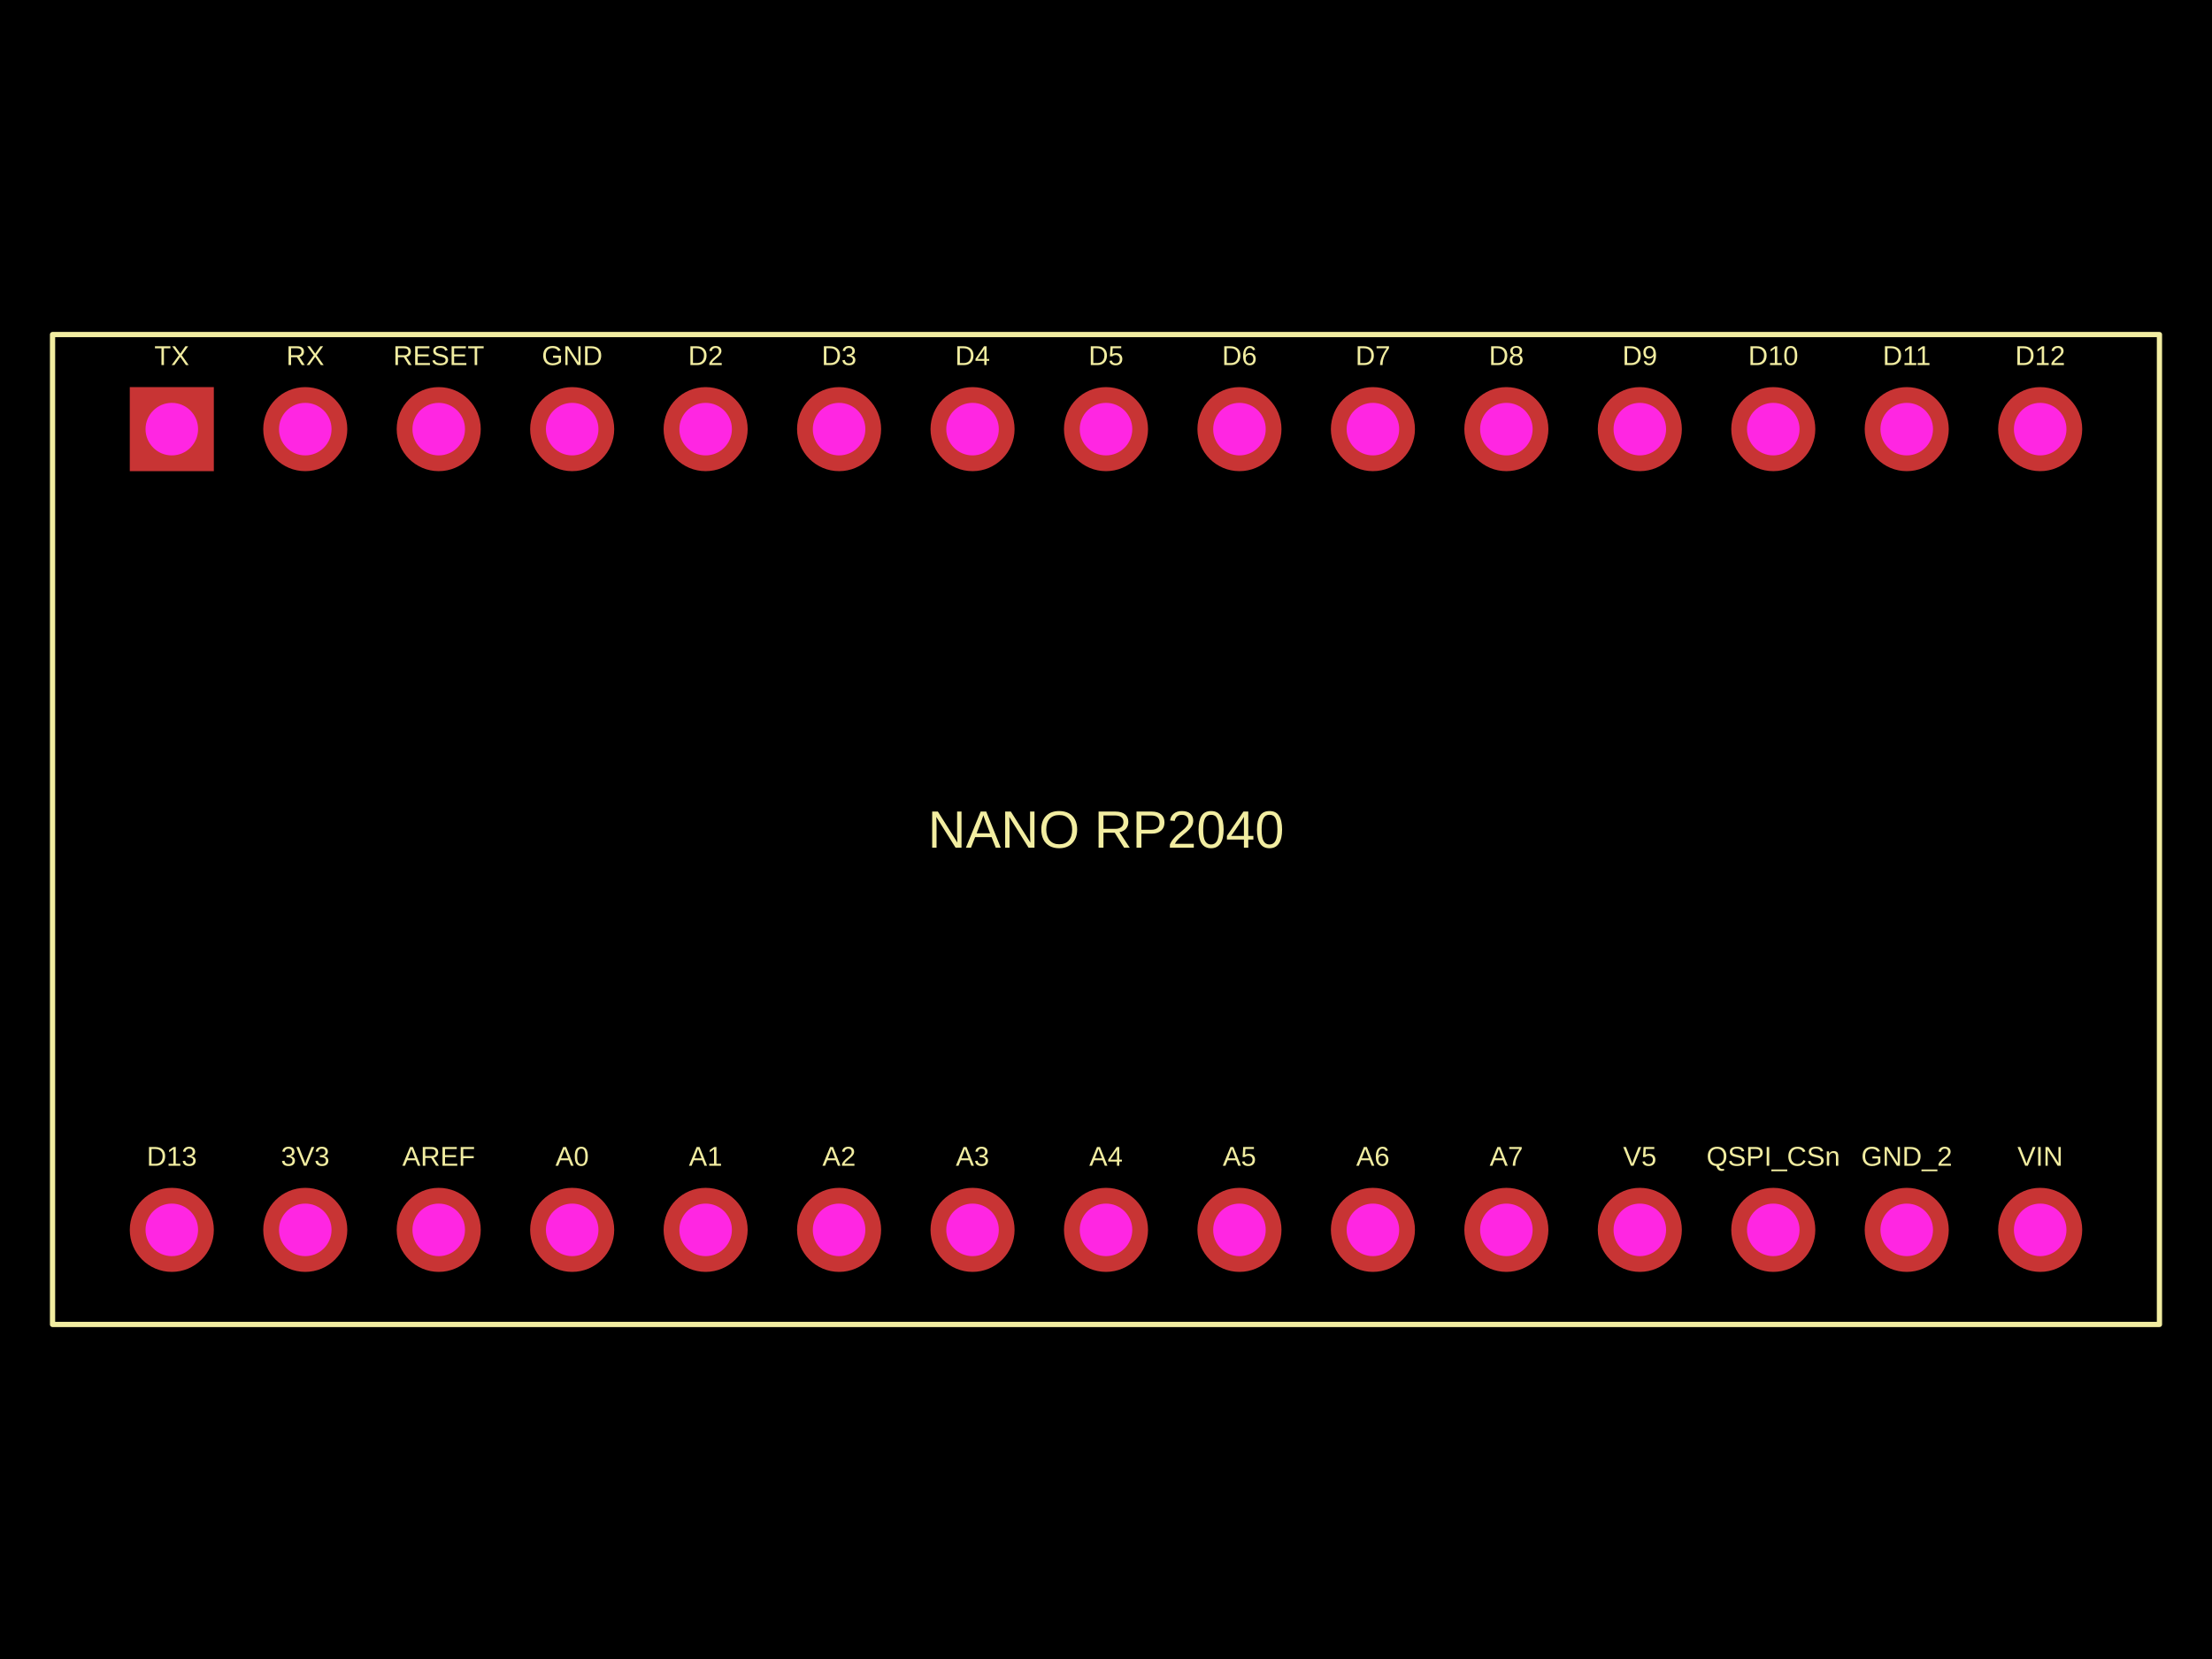
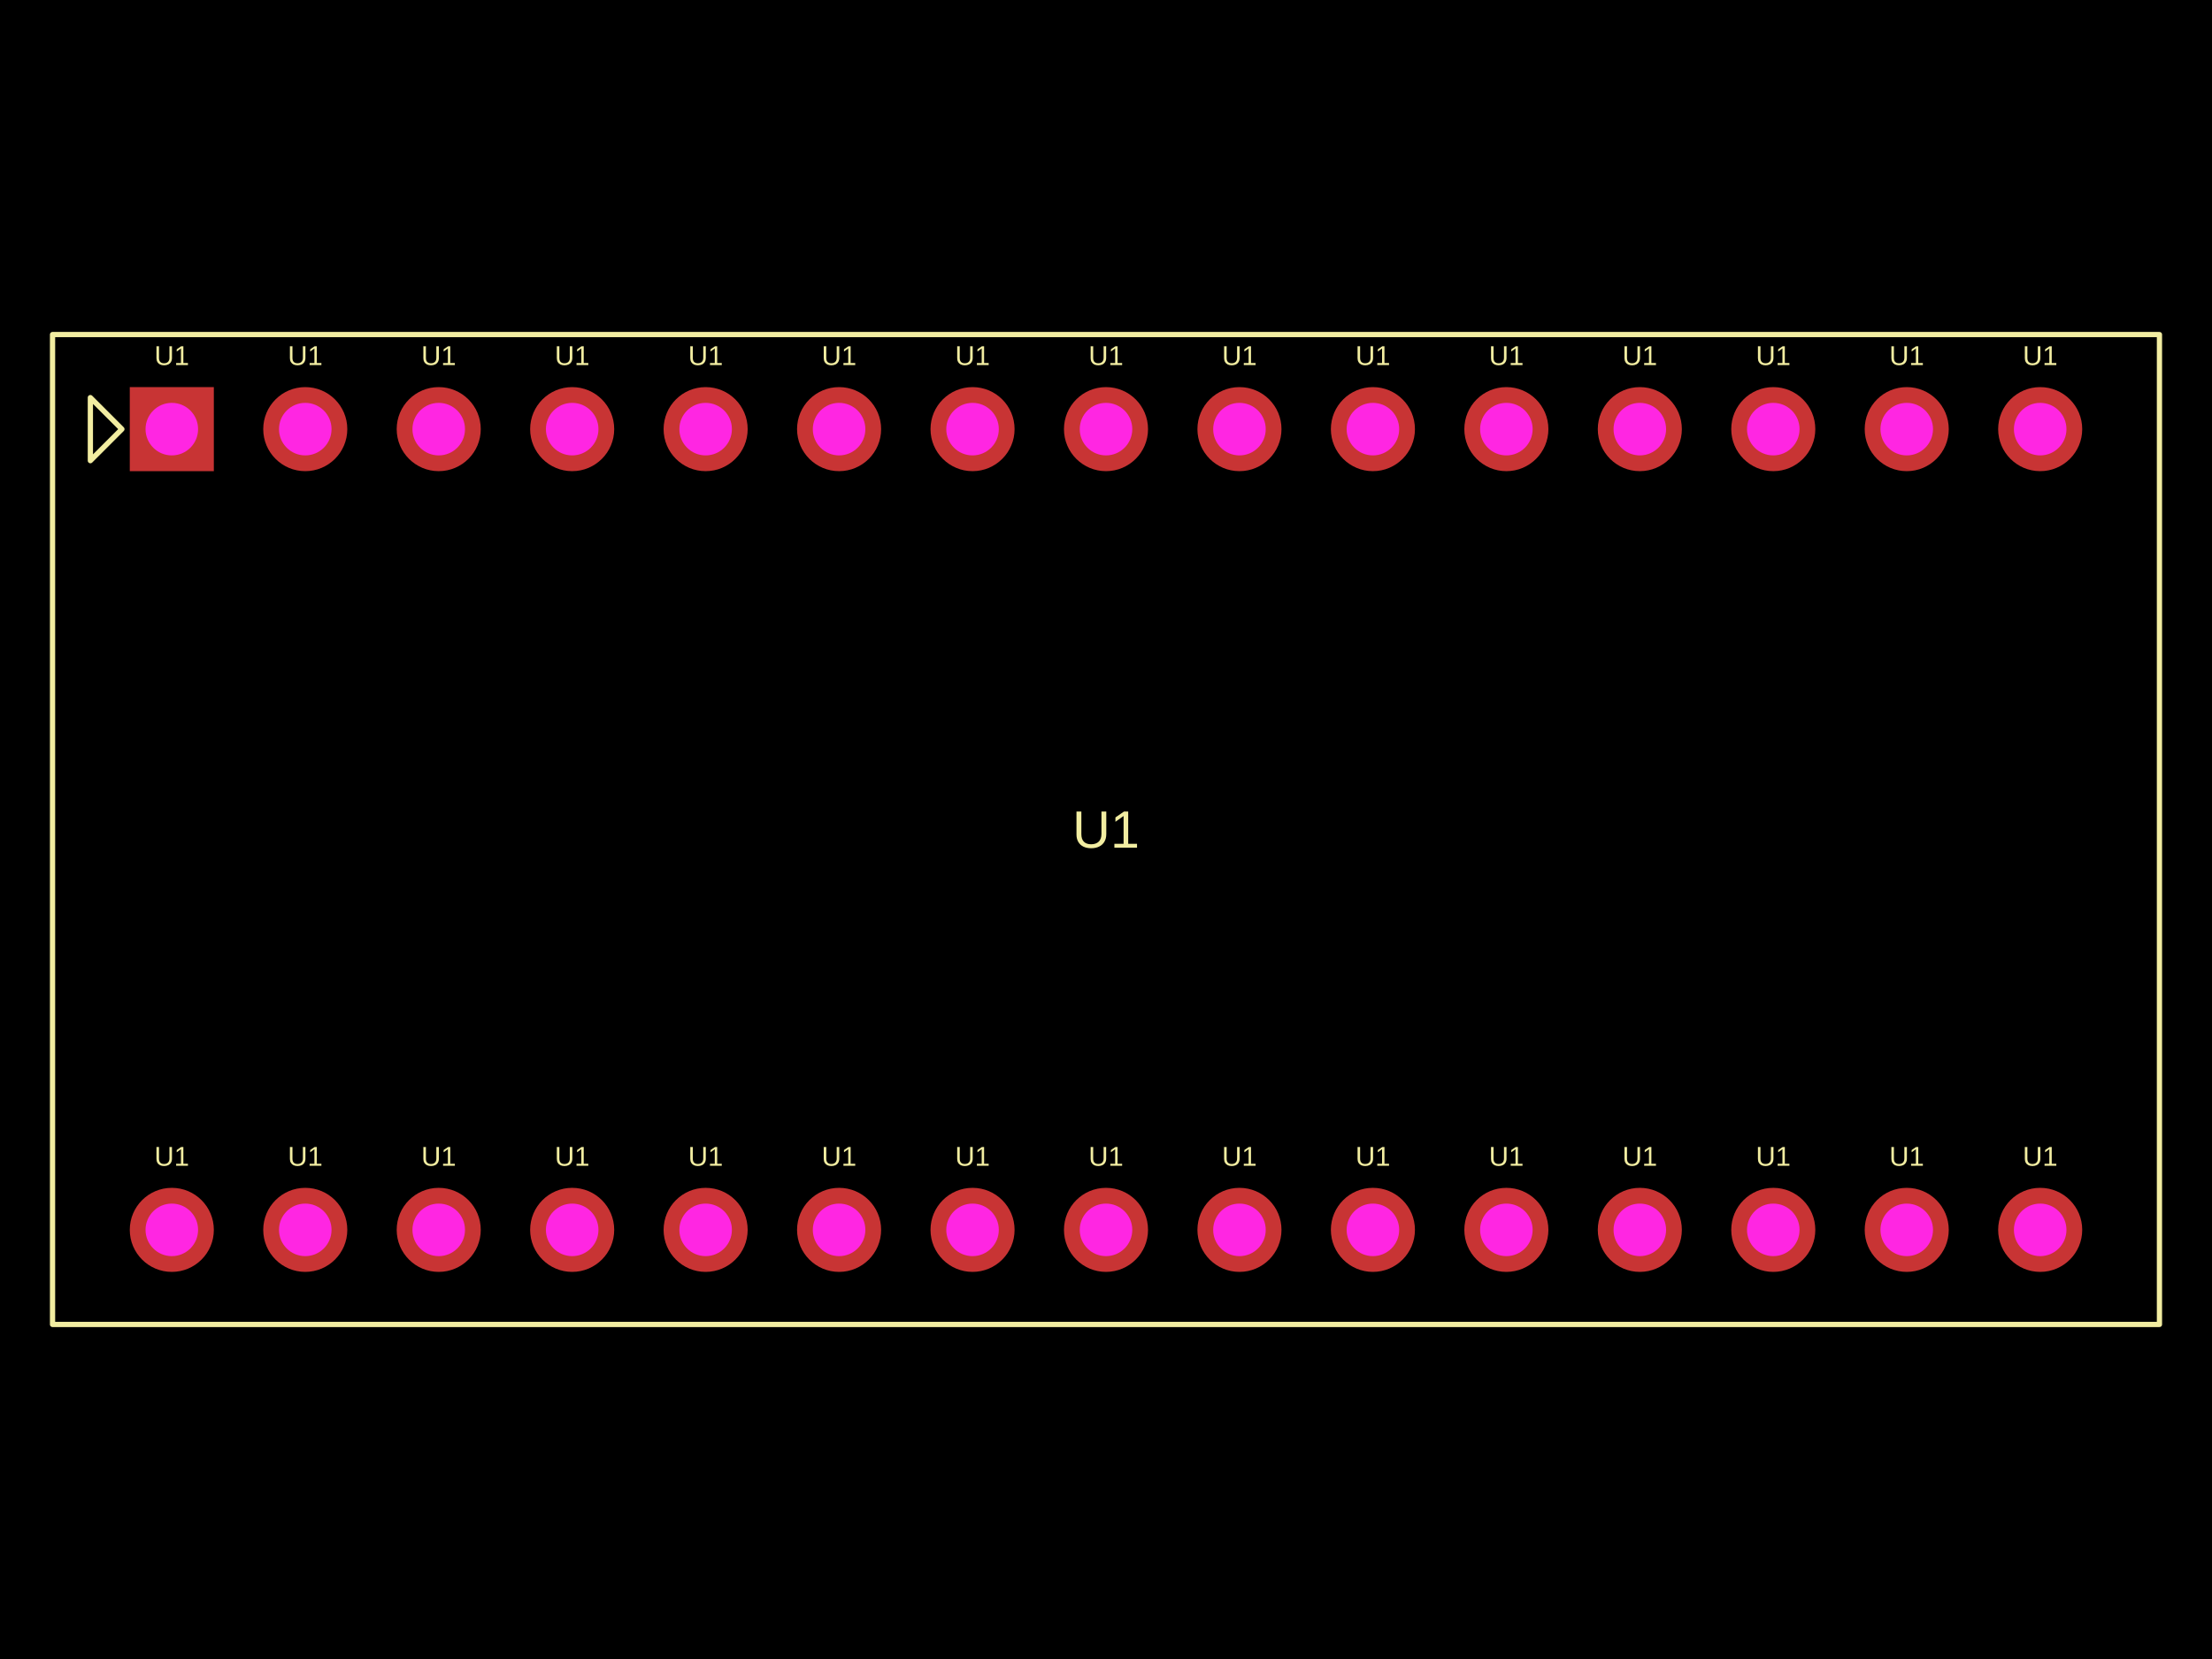
<svg xmlns="http://www.w3.org/2000/svg" width="800" height="600" data-software-used-string="@tscircuit/core@0.0.1580">
  <style />
  <rect class="boundary" x="0" y="0" fill="#000" width="800" height="600" data-type="pcb_background" data-pcb-layer="global" />
  <rect class="pcb-boundary" fill="none" stroke="#fff" stroke-width="0.3" x="19.002" y="120.998" width="761.995" height="358.005" data-type="pcb_boundary" data-pcb-layer="global" />
-   <text x="0" y="0" dx="0" dy="0" fill="#f2eda1" font-family="Arial, sans-serif" font-size="9.881" text-anchor="middle" dominant-baseline="central" transform="matrix(1,0,0,1,62.13777,128.5986)" class="pcb-silkscreen-text pcb-silkscreen-top" data-pcb-silkscreen-text-id="pcb_silkscreen_text_0" stroke="none" data-type="pcb_silkscreen_text" data-pcb-layer="top">TX</text>
-   <text x="0" y="0" dx="0" dy="0" fill="#f2eda1" font-family="Arial, sans-serif" font-size="9.881" text-anchor="middle" dominant-baseline="central" transform="matrix(1,0,0,1,110.4038,128.5986)" class="pcb-silkscreen-text pcb-silkscreen-top" data-pcb-silkscreen-text-id="pcb_silkscreen_text_1" stroke="none" data-type="pcb_silkscreen_text" data-pcb-layer="top">RX</text>
-   <text x="0" y="0" dx="0" dy="0" fill="#f2eda1" font-family="Arial, sans-serif" font-size="9.881" text-anchor="middle" dominant-baseline="central" transform="matrix(1,0,0,1,158.6698,128.5986)" class="pcb-silkscreen-text pcb-silkscreen-top" data-pcb-silkscreen-text-id="pcb_silkscreen_text_2" stroke="none" data-type="pcb_silkscreen_text" data-pcb-layer="top">RESET</text>
-   <text x="0" y="0" dx="0" dy="0" fill="#f2eda1" font-family="Arial, sans-serif" font-size="9.881" text-anchor="middle" dominant-baseline="central" transform="matrix(1,0,0,1,206.9359,128.5986)" class="pcb-silkscreen-text pcb-silkscreen-top" data-pcb-silkscreen-text-id="pcb_silkscreen_text_3" stroke="none" data-type="pcb_silkscreen_text" data-pcb-layer="top">GND</text>
-   <text x="0" y="0" dx="0" dy="0" fill="#f2eda1" font-family="Arial, sans-serif" font-size="9.881" text-anchor="middle" dominant-baseline="central" transform="matrix(1,0,0,1,255.2019,128.5986)" class="pcb-silkscreen-text pcb-silkscreen-top" data-pcb-silkscreen-text-id="pcb_silkscreen_text_4" stroke="none" data-type="pcb_silkscreen_text" data-pcb-layer="top">D2</text>
-   <text x="0" y="0" dx="0" dy="0" fill="#f2eda1" font-family="Arial, sans-serif" font-size="9.881" text-anchor="middle" dominant-baseline="central" transform="matrix(1,0,0,1,303.4679,128.5986)" class="pcb-silkscreen-text pcb-silkscreen-top" data-pcb-silkscreen-text-id="pcb_silkscreen_text_5" stroke="none" data-type="pcb_silkscreen_text" data-pcb-layer="top">D3</text>
-   <text x="0" y="0" dx="0" dy="0" fill="#f2eda1" font-family="Arial, sans-serif" font-size="9.881" text-anchor="middle" dominant-baseline="central" transform="matrix(1,0,0,1,351.734,128.5986)" class="pcb-silkscreen-text pcb-silkscreen-top" data-pcb-silkscreen-text-id="pcb_silkscreen_text_6" stroke="none" data-type="pcb_silkscreen_text" data-pcb-layer="top">D4</text>
-   <text x="0" y="0" dx="0" dy="0" fill="#f2eda1" font-family="Arial, sans-serif" font-size="9.881" text-anchor="middle" dominant-baseline="central" transform="matrix(1,0,0,1,400,128.5986)" class="pcb-silkscreen-text pcb-silkscreen-top" data-pcb-silkscreen-text-id="pcb_silkscreen_text_7" stroke="none" data-type="pcb_silkscreen_text" data-pcb-layer="top">D5</text>
-   <text x="0" y="0" dx="0" dy="0" fill="#f2eda1" font-family="Arial, sans-serif" font-size="9.881" text-anchor="middle" dominant-baseline="central" transform="matrix(1,0,0,1,448.266,128.5986)" class="pcb-silkscreen-text pcb-silkscreen-top" data-pcb-silkscreen-text-id="pcb_silkscreen_text_8" stroke="none" data-type="pcb_silkscreen_text" data-pcb-layer="top">D6</text>
-   <text x="0" y="0" dx="0" dy="0" fill="#f2eda1" font-family="Arial, sans-serif" font-size="9.881" text-anchor="middle" dominant-baseline="central" transform="matrix(1,0,0,1,496.5321,128.5986)" class="pcb-silkscreen-text pcb-silkscreen-top" data-pcb-silkscreen-text-id="pcb_silkscreen_text_9" stroke="none" data-type="pcb_silkscreen_text" data-pcb-layer="top">D7</text>
-   <text x="0" y="0" dx="0" dy="0" fill="#f2eda1" font-family="Arial, sans-serif" font-size="9.881" text-anchor="middle" dominant-baseline="central" transform="matrix(1,0,0,1,544.7981,128.5986)" class="pcb-silkscreen-text pcb-silkscreen-top" data-pcb-silkscreen-text-id="pcb_silkscreen_text_10" stroke="none" data-type="pcb_silkscreen_text" data-pcb-layer="top">D8</text>
-   <text x="0" y="0" dx="0" dy="0" fill="#f2eda1" font-family="Arial, sans-serif" font-size="9.881" text-anchor="middle" dominant-baseline="central" transform="matrix(1,0,0,1,593.0641,128.5986)" class="pcb-silkscreen-text pcb-silkscreen-top" data-pcb-silkscreen-text-id="pcb_silkscreen_text_11" stroke="none" data-type="pcb_silkscreen_text" data-pcb-layer="top">D9</text>
-   <text x="0" y="0" dx="0" dy="0" fill="#f2eda1" font-family="Arial, sans-serif" font-size="9.881" text-anchor="middle" dominant-baseline="central" transform="matrix(1,0,0,1,641.3302,128.5986)" class="pcb-silkscreen-text pcb-silkscreen-top" data-pcb-silkscreen-text-id="pcb_silkscreen_text_12" stroke="none" data-type="pcb_silkscreen_text" data-pcb-layer="top">D10</text>
-   <text x="0" y="0" dx="0" dy="0" fill="#f2eda1" font-family="Arial, sans-serif" font-size="9.881" text-anchor="middle" dominant-baseline="central" transform="matrix(1,0,0,1,689.5962,128.5986)" class="pcb-silkscreen-text pcb-silkscreen-top" data-pcb-silkscreen-text-id="pcb_silkscreen_text_13" stroke="none" data-type="pcb_silkscreen_text" data-pcb-layer="top">D11</text>
-   <text x="0" y="0" dx="0" dy="0" fill="#f2eda1" font-family="Arial, sans-serif" font-size="9.881" text-anchor="middle" dominant-baseline="central" transform="matrix(1,0,0,1,737.8622,128.5986)" class="pcb-silkscreen-text pcb-silkscreen-top" data-pcb-silkscreen-text-id="pcb_silkscreen_text_14" stroke="none" data-type="pcb_silkscreen_text" data-pcb-layer="top">D12</text>
-   <text x="0" y="0" dx="0" dy="0" fill="#f2eda1" font-family="Arial, sans-serif" font-size="9.881" text-anchor="middle" dominant-baseline="central" transform="matrix(1,0,0,1,62.13777,418.1948)" class="pcb-silkscreen-text pcb-silkscreen-top" data-pcb-silkscreen-text-id="pcb_silkscreen_text_15" stroke="none" data-type="pcb_silkscreen_text" data-pcb-layer="top">D13</text>
-   <text x="0" y="0" dx="0" dy="0" fill="#f2eda1" font-family="Arial, sans-serif" font-size="9.881" text-anchor="middle" dominant-baseline="central" transform="matrix(1,0,0,1,110.4038,418.1948)" class="pcb-silkscreen-text pcb-silkscreen-top" data-pcb-silkscreen-text-id="pcb_silkscreen_text_16" stroke="none" data-type="pcb_silkscreen_text" data-pcb-layer="top">3V3</text>
-   <text x="0" y="0" dx="0" dy="0" fill="#f2eda1" font-family="Arial, sans-serif" font-size="9.881" text-anchor="middle" dominant-baseline="central" transform="matrix(1,0,0,1,158.6698,418.1948)" class="pcb-silkscreen-text pcb-silkscreen-top" data-pcb-silkscreen-text-id="pcb_silkscreen_text_17" stroke="none" data-type="pcb_silkscreen_text" data-pcb-layer="top">AREF</text>
-   <text x="0" y="0" dx="0" dy="0" fill="#f2eda1" font-family="Arial, sans-serif" font-size="9.881" text-anchor="middle" dominant-baseline="central" transform="matrix(1,0,0,1,206.9359,418.1948)" class="pcb-silkscreen-text pcb-silkscreen-top" data-pcb-silkscreen-text-id="pcb_silkscreen_text_18" stroke="none" data-type="pcb_silkscreen_text" data-pcb-layer="top">A0</text>
-   <text x="0" y="0" dx="0" dy="0" fill="#f2eda1" font-family="Arial, sans-serif" font-size="9.881" text-anchor="middle" dominant-baseline="central" transform="matrix(1,0,0,1,255.2019,418.1948)" class="pcb-silkscreen-text pcb-silkscreen-top" data-pcb-silkscreen-text-id="pcb_silkscreen_text_19" stroke="none" data-type="pcb_silkscreen_text" data-pcb-layer="top">A1</text>
-   <text x="0" y="0" dx="0" dy="0" fill="#f2eda1" font-family="Arial, sans-serif" font-size="9.881" text-anchor="middle" dominant-baseline="central" transform="matrix(1,0,0,1,303.4679,418.1948)" class="pcb-silkscreen-text pcb-silkscreen-top" data-pcb-silkscreen-text-id="pcb_silkscreen_text_20" stroke="none" data-type="pcb_silkscreen_text" data-pcb-layer="top">A2</text>
-   <text x="0" y="0" dx="0" dy="0" fill="#f2eda1" font-family="Arial, sans-serif" font-size="9.881" text-anchor="middle" dominant-baseline="central" transform="matrix(1,0,0,1,351.734,418.1948)" class="pcb-silkscreen-text pcb-silkscreen-top" data-pcb-silkscreen-text-id="pcb_silkscreen_text_21" stroke="none" data-type="pcb_silkscreen_text" data-pcb-layer="top">A3</text>
-   <text x="0" y="0" dx="0" dy="0" fill="#f2eda1" font-family="Arial, sans-serif" font-size="9.881" text-anchor="middle" dominant-baseline="central" transform="matrix(1,0,0,1,400,418.1948)" class="pcb-silkscreen-text pcb-silkscreen-top" data-pcb-silkscreen-text-id="pcb_silkscreen_text_22" stroke="none" data-type="pcb_silkscreen_text" data-pcb-layer="top">A4</text>
-   <text x="0" y="0" dx="0" dy="0" fill="#f2eda1" font-family="Arial, sans-serif" font-size="9.881" text-anchor="middle" dominant-baseline="central" transform="matrix(1,0,0,1,448.266,418.1948)" class="pcb-silkscreen-text pcb-silkscreen-top" data-pcb-silkscreen-text-id="pcb_silkscreen_text_23" stroke="none" data-type="pcb_silkscreen_text" data-pcb-layer="top">A5</text>
-   <text x="0" y="0" dx="0" dy="0" fill="#f2eda1" font-family="Arial, sans-serif" font-size="9.881" text-anchor="middle" dominant-baseline="central" transform="matrix(1,0,0,1,496.5321,418.1948)" class="pcb-silkscreen-text pcb-silkscreen-top" data-pcb-silkscreen-text-id="pcb_silkscreen_text_24" stroke="none" data-type="pcb_silkscreen_text" data-pcb-layer="top">A6</text>
-   <text x="0" y="0" dx="0" dy="0" fill="#f2eda1" font-family="Arial, sans-serif" font-size="9.881" text-anchor="middle" dominant-baseline="central" transform="matrix(1,0,0,1,544.7981,418.1948)" class="pcb-silkscreen-text pcb-silkscreen-top" data-pcb-silkscreen-text-id="pcb_silkscreen_text_25" stroke="none" data-type="pcb_silkscreen_text" data-pcb-layer="top">A7</text>
-   <text x="0" y="0" dx="0" dy="0" fill="#f2eda1" font-family="Arial, sans-serif" font-size="9.881" text-anchor="middle" dominant-baseline="central" transform="matrix(1,0,0,1,593.0641,418.1948)" class="pcb-silkscreen-text pcb-silkscreen-top" data-pcb-silkscreen-text-id="pcb_silkscreen_text_26" stroke="none" data-type="pcb_silkscreen_text" data-pcb-layer="top">V5</text>
-   <text x="0" y="0" dx="0" dy="0" fill="#f2eda1" font-family="Arial, sans-serif" font-size="9.881" text-anchor="middle" dominant-baseline="central" transform="matrix(1,0,0,1,641.3302,418.1948)" class="pcb-silkscreen-text pcb-silkscreen-top" data-pcb-silkscreen-text-id="pcb_silkscreen_text_27" stroke="none" data-type="pcb_silkscreen_text" data-pcb-layer="top">QSPI_CSn</text>
-   <text x="0" y="0" dx="0" dy="0" fill="#f2eda1" font-family="Arial, sans-serif" font-size="9.881" text-anchor="middle" dominant-baseline="central" transform="matrix(1,0,0,1,689.5962,418.1948)" class="pcb-silkscreen-text pcb-silkscreen-top" data-pcb-silkscreen-text-id="pcb_silkscreen_text_28" stroke="none" data-type="pcb_silkscreen_text" data-pcb-layer="top">GND_2</text>
-   <text x="0" y="0" dx="0" dy="0" fill="#f2eda1" font-family="Arial, sans-serif" font-size="9.881" text-anchor="middle" dominant-baseline="central" transform="matrix(1,0,0,1,737.8622,418.1948)" class="pcb-silkscreen-text pcb-silkscreen-top" data-pcb-silkscreen-text-id="pcb_silkscreen_text_29" stroke="none" data-type="pcb_silkscreen_text" data-pcb-layer="top">VIN</text>
+   <text x="0" y="0" dx="0" dy="0" fill="#f2eda1" font-family="Arial, sans-serif" font-size="9.881" text-anchor="middle" dominant-baseline="central" transform="matrix(1,0,0,1,62.13777,128.5986)" class="pcb-silkscreen-text pcb-silkscreen-top" data-pcb-silkscreen-text-id="pcb_silkscreen_text_0" stroke="none" data-type="pcb_silkscreen_text" data-pcb-layer="top">U1</text>
+   <text x="0" y="0" dx="0" dy="0" fill="#f2eda1" font-family="Arial, sans-serif" font-size="9.881" text-anchor="middle" dominant-baseline="central" transform="matrix(1,0,0,1,110.4038,128.5986)" class="pcb-silkscreen-text pcb-silkscreen-top" data-pcb-silkscreen-text-id="pcb_silkscreen_text_1" stroke="none" data-type="pcb_silkscreen_text" data-pcb-layer="top">U1</text>
+   <text x="0" y="0" dx="0" dy="0" fill="#f2eda1" font-family="Arial, sans-serif" font-size="9.881" text-anchor="middle" dominant-baseline="central" transform="matrix(1,0,0,1,158.6698,128.5986)" class="pcb-silkscreen-text pcb-silkscreen-top" data-pcb-silkscreen-text-id="pcb_silkscreen_text_2" stroke="none" data-type="pcb_silkscreen_text" data-pcb-layer="top">U1</text>
+   <text x="0" y="0" dx="0" dy="0" fill="#f2eda1" font-family="Arial, sans-serif" font-size="9.881" text-anchor="middle" dominant-baseline="central" transform="matrix(1,0,0,1,206.9359,128.5986)" class="pcb-silkscreen-text pcb-silkscreen-top" data-pcb-silkscreen-text-id="pcb_silkscreen_text_3" stroke="none" data-type="pcb_silkscreen_text" data-pcb-layer="top">U1</text>
+   <text x="0" y="0" dx="0" dy="0" fill="#f2eda1" font-family="Arial, sans-serif" font-size="9.881" text-anchor="middle" dominant-baseline="central" transform="matrix(1,0,0,1,255.2019,128.5986)" class="pcb-silkscreen-text pcb-silkscreen-top" data-pcb-silkscreen-text-id="pcb_silkscreen_text_4" stroke="none" data-type="pcb_silkscreen_text" data-pcb-layer="top">U1</text>
+   <text x="0" y="0" dx="0" dy="0" fill="#f2eda1" font-family="Arial, sans-serif" font-size="9.881" text-anchor="middle" dominant-baseline="central" transform="matrix(1,0,0,1,303.4679,128.5986)" class="pcb-silkscreen-text pcb-silkscreen-top" data-pcb-silkscreen-text-id="pcb_silkscreen_text_5" stroke="none" data-type="pcb_silkscreen_text" data-pcb-layer="top">U1</text>
+   <text x="0" y="0" dx="0" dy="0" fill="#f2eda1" font-family="Arial, sans-serif" font-size="9.881" text-anchor="middle" dominant-baseline="central" transform="matrix(1,0,0,1,351.734,128.5986)" class="pcb-silkscreen-text pcb-silkscreen-top" data-pcb-silkscreen-text-id="pcb_silkscreen_text_6" stroke="none" data-type="pcb_silkscreen_text" data-pcb-layer="top">U1</text>
+   <text x="0" y="0" dx="0" dy="0" fill="#f2eda1" font-family="Arial, sans-serif" font-size="9.881" text-anchor="middle" dominant-baseline="central" transform="matrix(1,0,0,1,400,128.5986)" class="pcb-silkscreen-text pcb-silkscreen-top" data-pcb-silkscreen-text-id="pcb_silkscreen_text_7" stroke="none" data-type="pcb_silkscreen_text" data-pcb-layer="top">U1</text>
+   <text x="0" y="0" dx="0" dy="0" fill="#f2eda1" font-family="Arial, sans-serif" font-size="9.881" text-anchor="middle" dominant-baseline="central" transform="matrix(1,0,0,1,448.266,128.5986)" class="pcb-silkscreen-text pcb-silkscreen-top" data-pcb-silkscreen-text-id="pcb_silkscreen_text_8" stroke="none" data-type="pcb_silkscreen_text" data-pcb-layer="top">U1</text>
+   <text x="0" y="0" dx="0" dy="0" fill="#f2eda1" font-family="Arial, sans-serif" font-size="9.881" text-anchor="middle" dominant-baseline="central" transform="matrix(1,0,0,1,496.5321,128.5986)" class="pcb-silkscreen-text pcb-silkscreen-top" data-pcb-silkscreen-text-id="pcb_silkscreen_text_9" stroke="none" data-type="pcb_silkscreen_text" data-pcb-layer="top">U1</text>
+   <text x="0" y="0" dx="0" dy="0" fill="#f2eda1" font-family="Arial, sans-serif" font-size="9.881" text-anchor="middle" dominant-baseline="central" transform="matrix(1,0,0,1,544.7981,128.5986)" class="pcb-silkscreen-text pcb-silkscreen-top" data-pcb-silkscreen-text-id="pcb_silkscreen_text_10" stroke="none" data-type="pcb_silkscreen_text" data-pcb-layer="top">U1</text>
+   <text x="0" y="0" dx="0" dy="0" fill="#f2eda1" font-family="Arial, sans-serif" font-size="9.881" text-anchor="middle" dominant-baseline="central" transform="matrix(1,0,0,1,593.0641,128.5986)" class="pcb-silkscreen-text pcb-silkscreen-top" data-pcb-silkscreen-text-id="pcb_silkscreen_text_11" stroke="none" data-type="pcb_silkscreen_text" data-pcb-layer="top">U1</text>
+   <text x="0" y="0" dx="0" dy="0" fill="#f2eda1" font-family="Arial, sans-serif" font-size="9.881" text-anchor="middle" dominant-baseline="central" transform="matrix(1,0,0,1,641.3302,128.5986)" class="pcb-silkscreen-text pcb-silkscreen-top" data-pcb-silkscreen-text-id="pcb_silkscreen_text_12" stroke="none" data-type="pcb_silkscreen_text" data-pcb-layer="top">U1</text>
+   <text x="0" y="0" dx="0" dy="0" fill="#f2eda1" font-family="Arial, sans-serif" font-size="9.881" text-anchor="middle" dominant-baseline="central" transform="matrix(1,0,0,1,689.5962,128.5986)" class="pcb-silkscreen-text pcb-silkscreen-top" data-pcb-silkscreen-text-id="pcb_silkscreen_text_13" stroke="none" data-type="pcb_silkscreen_text" data-pcb-layer="top">U1</text>
+   <text x="0" y="0" dx="0" dy="0" fill="#f2eda1" font-family="Arial, sans-serif" font-size="9.881" text-anchor="middle" dominant-baseline="central" transform="matrix(1,0,0,1,737.8622,128.5986)" class="pcb-silkscreen-text pcb-silkscreen-top" data-pcb-silkscreen-text-id="pcb_silkscreen_text_14" stroke="none" data-type="pcb_silkscreen_text" data-pcb-layer="top">U1</text>
+   <text x="0" y="0" dx="0" dy="0" fill="#f2eda1" font-family="Arial, sans-serif" font-size="9.881" text-anchor="middle" dominant-baseline="central" transform="matrix(1,0,0,1,62.13777,418.1948)" class="pcb-silkscreen-text pcb-silkscreen-top" data-pcb-silkscreen-text-id="pcb_silkscreen_text_15" stroke="none" data-type="pcb_silkscreen_text" data-pcb-layer="top">U1</text>
+   <text x="0" y="0" dx="0" dy="0" fill="#f2eda1" font-family="Arial, sans-serif" font-size="9.881" text-anchor="middle" dominant-baseline="central" transform="matrix(1,0,0,1,110.4038,418.1948)" class="pcb-silkscreen-text pcb-silkscreen-top" data-pcb-silkscreen-text-id="pcb_silkscreen_text_16" stroke="none" data-type="pcb_silkscreen_text" data-pcb-layer="top">U1</text>
+   <text x="0" y="0" dx="0" dy="0" fill="#f2eda1" font-family="Arial, sans-serif" font-size="9.881" text-anchor="middle" dominant-baseline="central" transform="matrix(1,0,0,1,158.6698,418.1948)" class="pcb-silkscreen-text pcb-silkscreen-top" data-pcb-silkscreen-text-id="pcb_silkscreen_text_17" stroke="none" data-type="pcb_silkscreen_text" data-pcb-layer="top">U1</text>
+   <text x="0" y="0" dx="0" dy="0" fill="#f2eda1" font-family="Arial, sans-serif" font-size="9.881" text-anchor="middle" dominant-baseline="central" transform="matrix(1,0,0,1,206.9359,418.1948)" class="pcb-silkscreen-text pcb-silkscreen-top" data-pcb-silkscreen-text-id="pcb_silkscreen_text_18" stroke="none" data-type="pcb_silkscreen_text" data-pcb-layer="top">U1</text>
+   <text x="0" y="0" dx="0" dy="0" fill="#f2eda1" font-family="Arial, sans-serif" font-size="9.881" text-anchor="middle" dominant-baseline="central" transform="matrix(1,0,0,1,255.2019,418.1948)" class="pcb-silkscreen-text pcb-silkscreen-top" data-pcb-silkscreen-text-id="pcb_silkscreen_text_19" stroke="none" data-type="pcb_silkscreen_text" data-pcb-layer="top">U1</text>
+   <text x="0" y="0" dx="0" dy="0" fill="#f2eda1" font-family="Arial, sans-serif" font-size="9.881" text-anchor="middle" dominant-baseline="central" transform="matrix(1,0,0,1,303.4679,418.1948)" class="pcb-silkscreen-text pcb-silkscreen-top" data-pcb-silkscreen-text-id="pcb_silkscreen_text_20" stroke="none" data-type="pcb_silkscreen_text" data-pcb-layer="top">U1</text>
+   <text x="0" y="0" dx="0" dy="0" fill="#f2eda1" font-family="Arial, sans-serif" font-size="9.881" text-anchor="middle" dominant-baseline="central" transform="matrix(1,0,0,1,351.734,418.1948)" class="pcb-silkscreen-text pcb-silkscreen-top" data-pcb-silkscreen-text-id="pcb_silkscreen_text_21" stroke="none" data-type="pcb_silkscreen_text" data-pcb-layer="top">U1</text>
+   <text x="0" y="0" dx="0" dy="0" fill="#f2eda1" font-family="Arial, sans-serif" font-size="9.881" text-anchor="middle" dominant-baseline="central" transform="matrix(1,0,0,1,400,418.1948)" class="pcb-silkscreen-text pcb-silkscreen-top" data-pcb-silkscreen-text-id="pcb_silkscreen_text_22" stroke="none" data-type="pcb_silkscreen_text" data-pcb-layer="top">U1</text>
+   <text x="0" y="0" dx="0" dy="0" fill="#f2eda1" font-family="Arial, sans-serif" font-size="9.881" text-anchor="middle" dominant-baseline="central" transform="matrix(1,0,0,1,448.266,418.1948)" class="pcb-silkscreen-text pcb-silkscreen-top" data-pcb-silkscreen-text-id="pcb_silkscreen_text_23" stroke="none" data-type="pcb_silkscreen_text" data-pcb-layer="top">U1</text>
+   <text x="0" y="0" dx="0" dy="0" fill="#f2eda1" font-family="Arial, sans-serif" font-size="9.881" text-anchor="middle" dominant-baseline="central" transform="matrix(1,0,0,1,496.5321,418.1948)" class="pcb-silkscreen-text pcb-silkscreen-top" data-pcb-silkscreen-text-id="pcb_silkscreen_text_24" stroke="none" data-type="pcb_silkscreen_text" data-pcb-layer="top">U1</text>
+   <text x="0" y="0" dx="0" dy="0" fill="#f2eda1" font-family="Arial, sans-serif" font-size="9.881" text-anchor="middle" dominant-baseline="central" transform="matrix(1,0,0,1,544.7981,418.1948)" class="pcb-silkscreen-text pcb-silkscreen-top" data-pcb-silkscreen-text-id="pcb_silkscreen_text_25" stroke="none" data-type="pcb_silkscreen_text" data-pcb-layer="top">U1</text>
+   <text x="0" y="0" dx="0" dy="0" fill="#f2eda1" font-family="Arial, sans-serif" font-size="9.881" text-anchor="middle" dominant-baseline="central" transform="matrix(1,0,0,1,593.0641,418.1948)" class="pcb-silkscreen-text pcb-silkscreen-top" data-pcb-silkscreen-text-id="pcb_silkscreen_text_26" stroke="none" data-type="pcb_silkscreen_text" data-pcb-layer="top">U1</text>
+   <text x="0" y="0" dx="0" dy="0" fill="#f2eda1" font-family="Arial, sans-serif" font-size="9.881" text-anchor="middle" dominant-baseline="central" transform="matrix(1,0,0,1,641.3302,418.1948)" class="pcb-silkscreen-text pcb-silkscreen-top" data-pcb-silkscreen-text-id="pcb_silkscreen_text_27" stroke="none" data-type="pcb_silkscreen_text" data-pcb-layer="top">U1</text>
+   <text x="0" y="0" dx="0" dy="0" fill="#f2eda1" font-family="Arial, sans-serif" font-size="9.881" text-anchor="middle" dominant-baseline="central" transform="matrix(1,0,0,1,689.5962,418.1948)" class="pcb-silkscreen-text pcb-silkscreen-top" data-pcb-silkscreen-text-id="pcb_silkscreen_text_28" stroke="none" data-type="pcb_silkscreen_text" data-pcb-layer="top">U1</text>
+   <text x="0" y="0" dx="0" dy="0" fill="#f2eda1" font-family="Arial, sans-serif" font-size="9.881" text-anchor="middle" dominant-baseline="central" transform="matrix(1,0,0,1,737.8622,418.1948)" class="pcb-silkscreen-text pcb-silkscreen-top" data-pcb-silkscreen-text-id="pcb_silkscreen_text_29" stroke="none" data-type="pcb_silkscreen_text" data-pcb-layer="top">U1</text>
  <path class="pcb-silkscreen pcb-silkscreen-top" d="M 19.002 479.002 L 780.998 479.002 L 780.998 120.998 L 19.002 120.998 L 19.002 479.002 Z" fill="none" stroke="#f2eda1" stroke-width="1.9" stroke-linecap="round" stroke-linejoin="round" data-pcb-component-id="pcb_component_0" data-pcb-silkscreen-path-id="pcb_silkscreen_path_0" data-type="pcb_silkscreen_path" data-pcb-layer="top" />
-   <text x="0" y="0" dx="0" dy="0" fill="#f2eda1" font-family="Arial, sans-serif" font-size="19.002" text-anchor="middle" dominant-baseline="central" transform="matrix(1,0,0,1,400,300)" class="pcb-silkscreen-text pcb-silkscreen-top" data-pcb-silkscreen-text-id="pcb_silkscreen_text_30" stroke="none" data-type="pcb_silkscreen_text" data-pcb-layer="top">NANO RP2040</text>
+   <path class="pcb-silkscreen pcb-silkscreen-top" d="M 44.086 155.202 L 32.684 166.603 L 32.684 143.8 L 44.086 155.202 Z" fill="none" stroke="#f2eda1" stroke-width="1.9" stroke-linecap="round" stroke-linejoin="round" data-pcb-component-id="pcb_component_0" data-pcb-silkscreen-path-id="pcb_silkscreen_path_1" data-type="pcb_silkscreen_path" data-pcb-layer="top" />
+   <text x="0" y="0" dx="0" dy="0" fill="#f2eda1" font-family="Arial, sans-serif" font-size="19.002" text-anchor="middle" dominant-baseline="central" transform="matrix(1,0,0,1,400,300)" class="pcb-silkscreen-text pcb-silkscreen-top" data-pcb-silkscreen-text-id="pcb_silkscreen_text_30" stroke="none" data-type="pcb_silkscreen_text" data-pcb-layer="top">U1</text>
  <g data-type="pcb_plated_hole" data-pcb-layer="through" data-pad-name="U1.TX">
    <rect class="pcb-hole-outer-pad" fill="rgb(200, 52, 52)" x="46.936" y="140" width="30.404" height="30.404" data-type="pcb_plated_hole" data-pcb-layer="top" />
    <circle class="pcb-hole-inner" fill="#FF26E2" cx="62.138" cy="155.202" r="9.501" data-type="pcb_plated_hole_drill" data-pcb-layer="drill" />
  </g>
  <g data-type="pcb_plated_hole" data-pcb-layer="through" data-pad-name="U1.RX">
    <circle class="pcb-hole-outer" fill="rgb(200, 52, 52)" cx="110.404" cy="155.202" r="15.202" data-type="pcb_plated_hole" data-pcb-layer="top" />
    <circle class="pcb-hole-inner" fill="#FF26E2" cx="110.404" cy="155.202" r="9.501" data-type="pcb_plated_hole_drill" data-pcb-layer="drill" />
  </g>
  <g data-type="pcb_plated_hole" data-pcb-layer="through" data-pad-name="U1.RESET">
    <circle class="pcb-hole-outer" fill="rgb(200, 52, 52)" cx="158.67" cy="155.202" r="15.202" data-type="pcb_plated_hole" data-pcb-layer="top" />
    <circle class="pcb-hole-inner" fill="#FF26E2" cx="158.67" cy="155.202" r="9.501" data-type="pcb_plated_hole_drill" data-pcb-layer="drill" />
  </g>
  <g data-type="pcb_plated_hole" data-pcb-layer="through" data-pad-name="U1.GND">
    <circle class="pcb-hole-outer" fill="rgb(200, 52, 52)" cx="206.936" cy="155.202" r="15.202" data-type="pcb_plated_hole" data-pcb-layer="top" />
    <circle class="pcb-hole-inner" fill="#FF26E2" cx="206.936" cy="155.202" r="9.501" data-type="pcb_plated_hole_drill" data-pcb-layer="drill" />
  </g>
  <g data-type="pcb_plated_hole" data-pcb-layer="through" data-pad-name="U1.D2">
    <circle class="pcb-hole-outer" fill="rgb(200, 52, 52)" cx="255.202" cy="155.202" r="15.202" data-type="pcb_plated_hole" data-pcb-layer="top" />
    <circle class="pcb-hole-inner" fill="#FF26E2" cx="255.202" cy="155.202" r="9.501" data-type="pcb_plated_hole_drill" data-pcb-layer="drill" />
  </g>
  <g data-type="pcb_plated_hole" data-pcb-layer="through" data-pad-name="U1.D3">
    <circle class="pcb-hole-outer" fill="rgb(200, 52, 52)" cx="303.468" cy="155.202" r="15.202" data-type="pcb_plated_hole" data-pcb-layer="top" />
    <circle class="pcb-hole-inner" fill="#FF26E2" cx="303.468" cy="155.202" r="9.501" data-type="pcb_plated_hole_drill" data-pcb-layer="drill" />
  </g>
  <g data-type="pcb_plated_hole" data-pcb-layer="through" data-pad-name="U1.D4">
    <circle class="pcb-hole-outer" fill="rgb(200, 52, 52)" cx="351.734" cy="155.202" r="15.202" data-type="pcb_plated_hole" data-pcb-layer="top" />
    <circle class="pcb-hole-inner" fill="#FF26E2" cx="351.734" cy="155.202" r="9.501" data-type="pcb_plated_hole_drill" data-pcb-layer="drill" />
  </g>
  <g data-type="pcb_plated_hole" data-pcb-layer="through" data-pad-name="U1.D5">
    <circle class="pcb-hole-outer" fill="rgb(200, 52, 52)" cx="400" cy="155.202" r="15.202" data-type="pcb_plated_hole" data-pcb-layer="top" />
    <circle class="pcb-hole-inner" fill="#FF26E2" cx="400" cy="155.202" r="9.501" data-type="pcb_plated_hole_drill" data-pcb-layer="drill" />
  </g>
  <g data-type="pcb_plated_hole" data-pcb-layer="through" data-pad-name="U1.D6">
    <circle class="pcb-hole-outer" fill="rgb(200, 52, 52)" cx="448.266" cy="155.202" r="15.202" data-type="pcb_plated_hole" data-pcb-layer="top" />
    <circle class="pcb-hole-inner" fill="#FF26E2" cx="448.266" cy="155.202" r="9.501" data-type="pcb_plated_hole_drill" data-pcb-layer="drill" />
  </g>
  <g data-type="pcb_plated_hole" data-pcb-layer="through" data-pad-name="U1.D7">
    <circle class="pcb-hole-outer" fill="rgb(200, 52, 52)" cx="496.532" cy="155.202" r="15.202" data-type="pcb_plated_hole" data-pcb-layer="top" />
    <circle class="pcb-hole-inner" fill="#FF26E2" cx="496.532" cy="155.202" r="9.501" data-type="pcb_plated_hole_drill" data-pcb-layer="drill" />
  </g>
  <g data-type="pcb_plated_hole" data-pcb-layer="through" data-pad-name="U1.D8">
    <circle class="pcb-hole-outer" fill="rgb(200, 52, 52)" cx="544.798" cy="155.202" r="15.202" data-type="pcb_plated_hole" data-pcb-layer="top" />
    <circle class="pcb-hole-inner" fill="#FF26E2" cx="544.798" cy="155.202" r="9.501" data-type="pcb_plated_hole_drill" data-pcb-layer="drill" />
  </g>
  <g data-type="pcb_plated_hole" data-pcb-layer="through" data-pad-name="U1.D9">
    <circle class="pcb-hole-outer" fill="rgb(200, 52, 52)" cx="593.064" cy="155.202" r="15.202" data-type="pcb_plated_hole" data-pcb-layer="top" />
    <circle class="pcb-hole-inner" fill="#FF26E2" cx="593.064" cy="155.202" r="9.501" data-type="pcb_plated_hole_drill" data-pcb-layer="drill" />
  </g>
  <g data-type="pcb_plated_hole" data-pcb-layer="through" data-pad-name="U1.D10">
    <circle class="pcb-hole-outer" fill="rgb(200, 52, 52)" cx="641.33" cy="155.202" r="15.202" data-type="pcb_plated_hole" data-pcb-layer="top" />
    <circle class="pcb-hole-inner" fill="#FF26E2" cx="641.33" cy="155.202" r="9.501" data-type="pcb_plated_hole_drill" data-pcb-layer="drill" />
  </g>
  <g data-type="pcb_plated_hole" data-pcb-layer="through" data-pad-name="U1.D11">
    <circle class="pcb-hole-outer" fill="rgb(200, 52, 52)" cx="689.596" cy="155.202" r="15.202" data-type="pcb_plated_hole" data-pcb-layer="top" />
    <circle class="pcb-hole-inner" fill="#FF26E2" cx="689.596" cy="155.202" r="9.501" data-type="pcb_plated_hole_drill" data-pcb-layer="drill" />
  </g>
  <g data-type="pcb_plated_hole" data-pcb-layer="through" data-pad-name="U1.D12">
    <circle class="pcb-hole-outer" fill="rgb(200, 52, 52)" cx="737.862" cy="155.202" r="15.202" data-type="pcb_plated_hole" data-pcb-layer="top" />
    <circle class="pcb-hole-inner" fill="#FF26E2" cx="737.862" cy="155.202" r="9.501" data-type="pcb_plated_hole_drill" data-pcb-layer="drill" />
  </g>
  <g data-type="pcb_plated_hole" data-pcb-layer="through" data-pad-name="U1.D13">
    <circle class="pcb-hole-outer" fill="rgb(200, 52, 52)" cx="62.138" cy="444.798" r="15.202" data-type="pcb_plated_hole" data-pcb-layer="top" />
    <circle class="pcb-hole-inner" fill="#FF26E2" cx="62.138" cy="444.798" r="9.501" data-type="pcb_plated_hole_drill" data-pcb-layer="drill" />
  </g>
  <g data-type="pcb_plated_hole" data-pcb-layer="through" data-pad-name="U1.3V3">
    <circle class="pcb-hole-outer" fill="rgb(200, 52, 52)" cx="110.404" cy="444.798" r="15.202" data-type="pcb_plated_hole" data-pcb-layer="top" />
    <circle class="pcb-hole-inner" fill="#FF26E2" cx="110.404" cy="444.798" r="9.501" data-type="pcb_plated_hole_drill" data-pcb-layer="drill" />
  </g>
  <g data-type="pcb_plated_hole" data-pcb-layer="through" data-pad-name="U1.AREF">
    <circle class="pcb-hole-outer" fill="rgb(200, 52, 52)" cx="158.67" cy="444.798" r="15.202" data-type="pcb_plated_hole" data-pcb-layer="top" />
    <circle class="pcb-hole-inner" fill="#FF26E2" cx="158.67" cy="444.798" r="9.501" data-type="pcb_plated_hole_drill" data-pcb-layer="drill" />
  </g>
  <g data-type="pcb_plated_hole" data-pcb-layer="through" data-pad-name="U1.A0">
    <circle class="pcb-hole-outer" fill="rgb(200, 52, 52)" cx="206.936" cy="444.798" r="15.202" data-type="pcb_plated_hole" data-pcb-layer="top" />
    <circle class="pcb-hole-inner" fill="#FF26E2" cx="206.936" cy="444.798" r="9.501" data-type="pcb_plated_hole_drill" data-pcb-layer="drill" />
  </g>
  <g data-type="pcb_plated_hole" data-pcb-layer="through" data-pad-name="U1.A1">
    <circle class="pcb-hole-outer" fill="rgb(200, 52, 52)" cx="255.202" cy="444.798" r="15.202" data-type="pcb_plated_hole" data-pcb-layer="top" />
    <circle class="pcb-hole-inner" fill="#FF26E2" cx="255.202" cy="444.798" r="9.501" data-type="pcb_plated_hole_drill" data-pcb-layer="drill" />
  </g>
  <g data-type="pcb_plated_hole" data-pcb-layer="through" data-pad-name="U1.A2">
    <circle class="pcb-hole-outer" fill="rgb(200, 52, 52)" cx="303.468" cy="444.798" r="15.202" data-type="pcb_plated_hole" data-pcb-layer="top" />
    <circle class="pcb-hole-inner" fill="#FF26E2" cx="303.468" cy="444.798" r="9.501" data-type="pcb_plated_hole_drill" data-pcb-layer="drill" />
  </g>
  <g data-type="pcb_plated_hole" data-pcb-layer="through" data-pad-name="U1.A3">
    <circle class="pcb-hole-outer" fill="rgb(200, 52, 52)" cx="351.734" cy="444.798" r="15.202" data-type="pcb_plated_hole" data-pcb-layer="top" />
    <circle class="pcb-hole-inner" fill="#FF26E2" cx="351.734" cy="444.798" r="9.501" data-type="pcb_plated_hole_drill" data-pcb-layer="drill" />
  </g>
  <g data-type="pcb_plated_hole" data-pcb-layer="through" data-pad-name="U1.A4">
    <circle class="pcb-hole-outer" fill="rgb(200, 52, 52)" cx="400" cy="444.798" r="15.202" data-type="pcb_plated_hole" data-pcb-layer="top" />
    <circle class="pcb-hole-inner" fill="#FF26E2" cx="400" cy="444.798" r="9.501" data-type="pcb_plated_hole_drill" data-pcb-layer="drill" />
  </g>
  <g data-type="pcb_plated_hole" data-pcb-layer="through" data-pad-name="U1.A5">
    <circle class="pcb-hole-outer" fill="rgb(200, 52, 52)" cx="448.266" cy="444.798" r="15.202" data-type="pcb_plated_hole" data-pcb-layer="top" />
    <circle class="pcb-hole-inner" fill="#FF26E2" cx="448.266" cy="444.798" r="9.501" data-type="pcb_plated_hole_drill" data-pcb-layer="drill" />
  </g>
  <g data-type="pcb_plated_hole" data-pcb-layer="through" data-pad-name="U1.A6">
    <circle class="pcb-hole-outer" fill="rgb(200, 52, 52)" cx="496.532" cy="444.798" r="15.202" data-type="pcb_plated_hole" data-pcb-layer="top" />
    <circle class="pcb-hole-inner" fill="#FF26E2" cx="496.532" cy="444.798" r="9.501" data-type="pcb_plated_hole_drill" data-pcb-layer="drill" />
  </g>
  <g data-type="pcb_plated_hole" data-pcb-layer="through" data-pad-name="U1.A7">
    <circle class="pcb-hole-outer" fill="rgb(200, 52, 52)" cx="544.798" cy="444.798" r="15.202" data-type="pcb_plated_hole" data-pcb-layer="top" />
    <circle class="pcb-hole-inner" fill="#FF26E2" cx="544.798" cy="444.798" r="9.501" data-type="pcb_plated_hole_drill" data-pcb-layer="drill" />
  </g>
  <g data-type="pcb_plated_hole" data-pcb-layer="through" data-pad-name="U1.V5">
    <circle class="pcb-hole-outer" fill="rgb(200, 52, 52)" cx="593.064" cy="444.798" r="15.202" data-type="pcb_plated_hole" data-pcb-layer="top" />
    <circle class="pcb-hole-inner" fill="#FF26E2" cx="593.064" cy="444.798" r="9.501" data-type="pcb_plated_hole_drill" data-pcb-layer="drill" />
  </g>
  <g data-type="pcb_plated_hole" data-pcb-layer="through" data-pad-name="U1.QSPI_CSn">
    <circle class="pcb-hole-outer" fill="rgb(200, 52, 52)" cx="641.33" cy="444.798" r="15.202" data-type="pcb_plated_hole" data-pcb-layer="top" />
    <circle class="pcb-hole-inner" fill="#FF26E2" cx="641.33" cy="444.798" r="9.501" data-type="pcb_plated_hole_drill" data-pcb-layer="drill" />
  </g>
  <g data-type="pcb_plated_hole" data-pcb-layer="through" data-pad-name="U1.GND_2">
    <circle class="pcb-hole-outer" fill="rgb(200, 52, 52)" cx="689.596" cy="444.798" r="15.202" data-type="pcb_plated_hole" data-pcb-layer="top" />
    <circle class="pcb-hole-inner" fill="#FF26E2" cx="689.596" cy="444.798" r="9.501" data-type="pcb_plated_hole_drill" data-pcb-layer="drill" />
  </g>
  <g data-type="pcb_plated_hole" data-pcb-layer="through" data-pad-name="U1.VIN">
    <circle class="pcb-hole-outer" fill="rgb(200, 52, 52)" cx="737.862" cy="444.798" r="15.202" data-type="pcb_plated_hole" data-pcb-layer="top" />
    <circle class="pcb-hole-inner" fill="#FF26E2" cx="737.862" cy="444.798" r="9.501" data-type="pcb_plated_hole_drill" data-pcb-layer="drill" />
  </g>
</svg>
